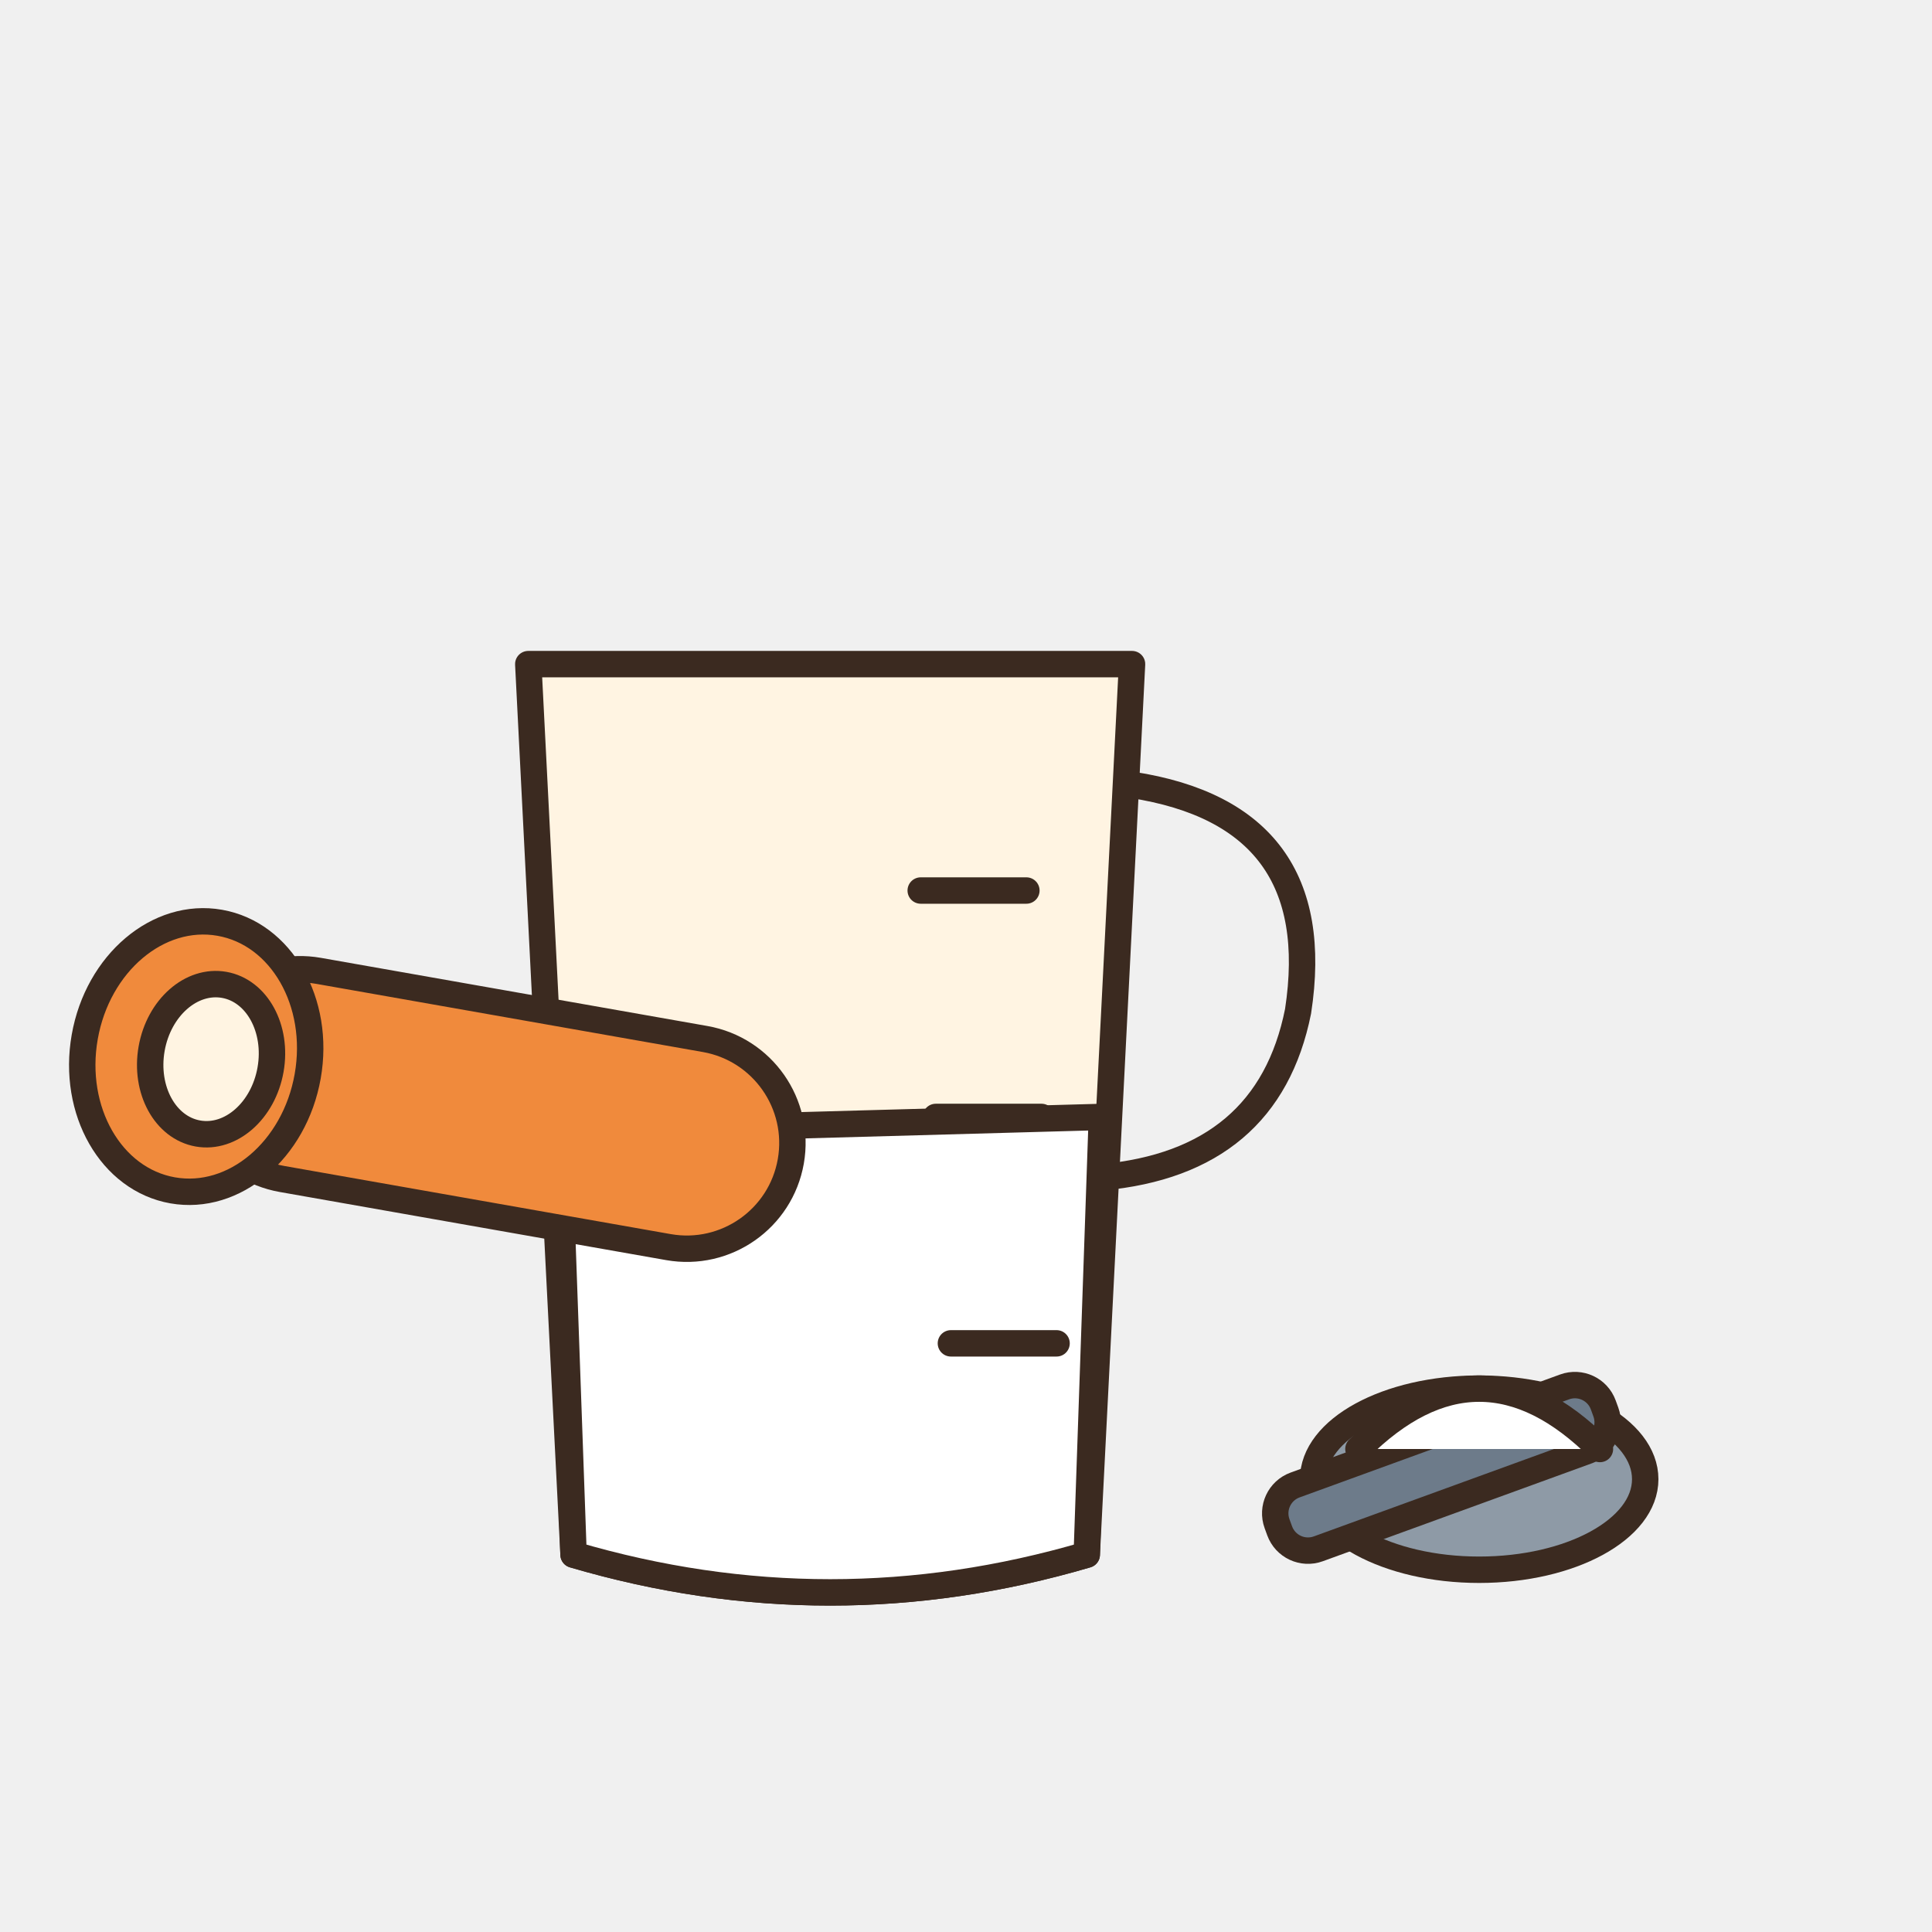
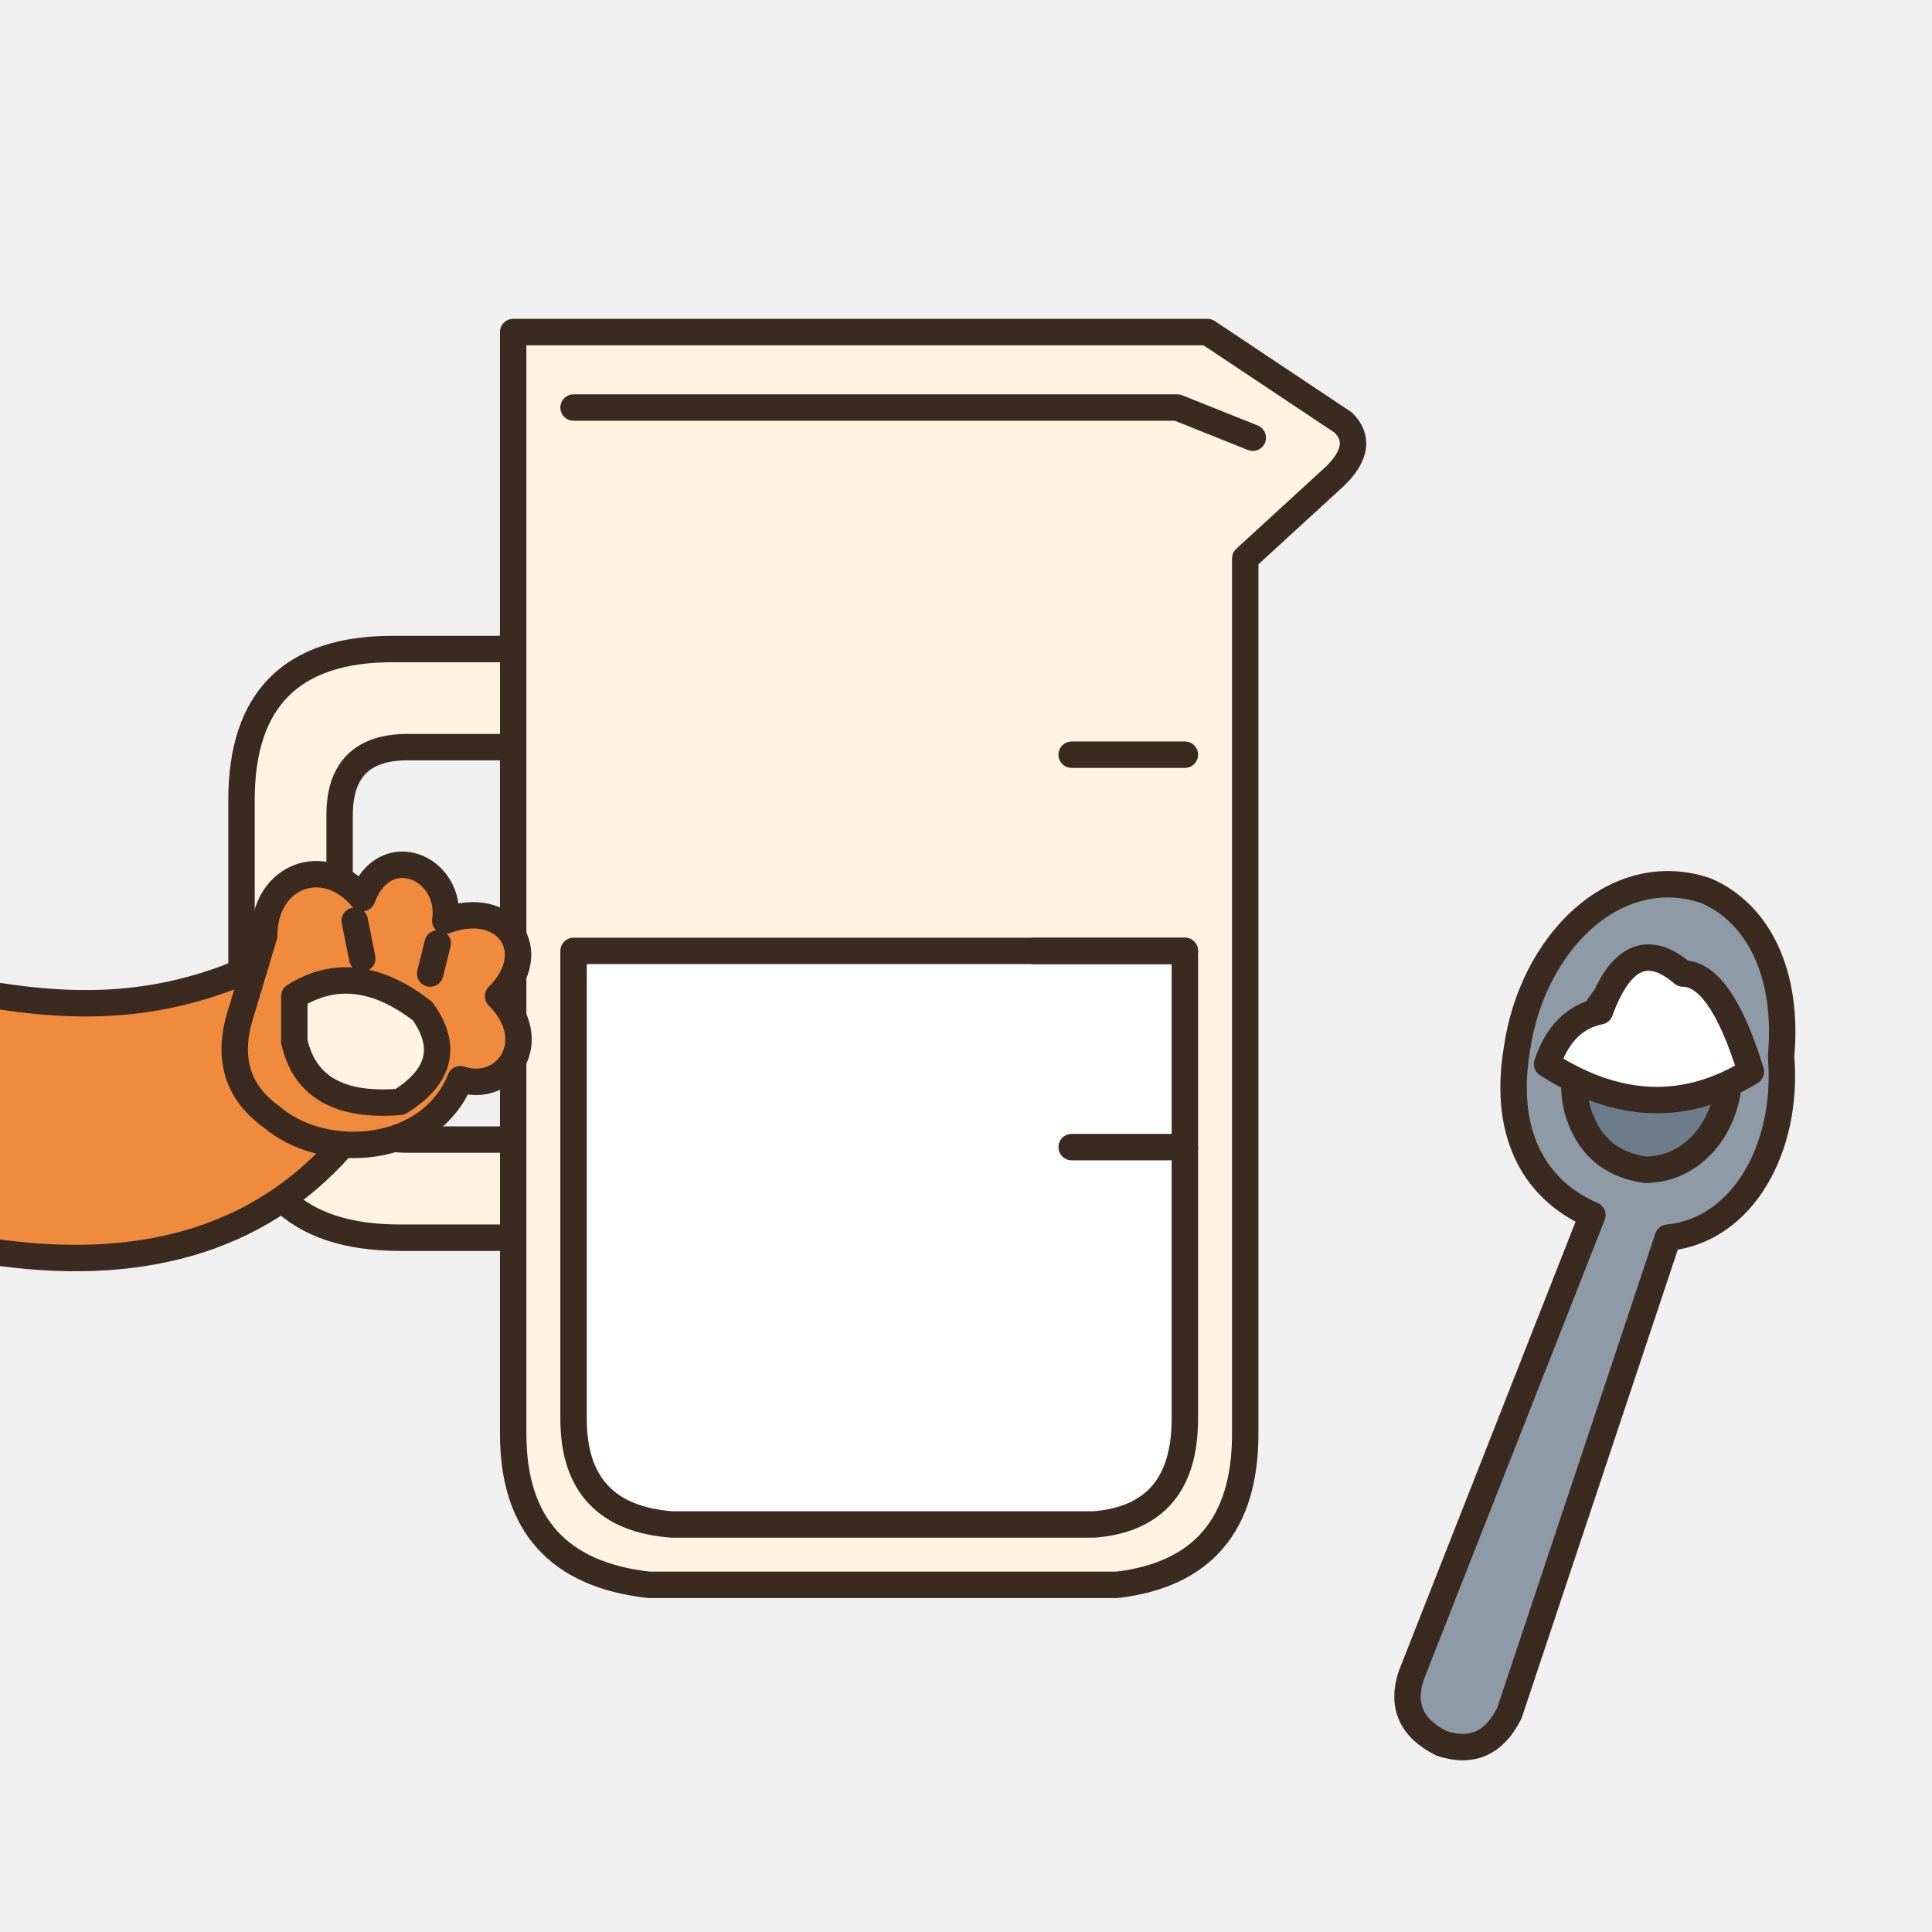
<svg xmlns="http://www.w3.org/2000/svg" viewBox="0 0 256 256">
-   <g stroke="#3B2A20" stroke-width="3.5" stroke-linecap="round" stroke-linejoin="round">
-     <path d="M70 88 L150 88 L144 206 Q110 216 76 206 Z" fill="#FFF4E2" />
-     <path d="M74 150 L146 148 L144 206 Q110 216 76 206 Z" fill="#FFFFFF" />
-     <path d="M150 104 Q176 108 172 134 Q168 154 146 156" fill="none" />
-     <path d="M122 118 l14 0 M124 148 l14 0 M126 178 l14 0" fill="none" />
-     <ellipse cx="196" cy="196" rx="22" ry="12" fill="#8E9AA6" />
-     <rect x="168" y="190" width="46" height="9" rx="4" fill="#6D7B8A" transform="rotate(-20 191 194.5)" />
-     <path d="M180 192 Q196 176 212 192" fill="#FFFFFF" />
-     <g transform="translate(26 140) rotate(-80)">
-       <rect x="-14" y="0" width="28" height="80" rx="14" fill="#F08A3C" />
-       <ellipse cx="0" cy="0" rx="18" ry="15" fill="#F08A3C" />
-       <ellipse cx="0" cy="2" rx="10" ry="8" fill="#FFF4E2" />
+   <g id="measuring" stroke="#3B2A20" stroke-width="3.5" stroke-linecap="round" stroke-linejoin="round">
+     <g id="cup-handle">
+       <path d="M73 86 L52 86 Q32 86 32 106 L32 143 Q32 164 53 164 L74 164 L74 151 L54 151 Q45 151 45 141 L45 108 Q45 99 54 99 L73 99 Z" fill="#FFF4E2" />
+     </g>
+     <g id="measuring-cup">
+       <path d="M68 44 L160 44 L178 56 Q181 59 177 63 L165 74 L165 190 Q165 208 148 210 L86 210 Q68 208 68 190 Z" fill="#FFF4E2" />
+       <path d="M76 54 L156 54 L166 58" fill="none" />
+       <path d="M76 126 L157 126 L157 188 Q157 201 145 202 L89 202 Q76 201 76 188 Z" fill="#FFFFFF" />
+       <path d="M142 100 L157 100 M137 126 L157 126 M142 152 L157 152" fill="none" />
+     </g>
+     <g id="rosa-forearm">
+       <path d="M0 132 C13 134 24 133 36 127 L46 151 Q30 170 0 166" fill="#F08A3C" />
+     </g>
+     <g id="holding-paw">
+       <path d="M35 124 C35 116 43 113 48 119 C51 111 60 115 59 122 C67 119 72 126 66 132 C72 138 67 145 61 143 C57 153 43 154 36 148 Q29 143 32 134 Z" fill="#F08A3C" />
+       <path d="M39 132 Q47 127 56 134 Q61 141 53 146 Q41 147 39 138 Z" fill="#FFF4E2" />
+       <path d="M47 122 L48 127 M58 125 L57 129" fill="none" />
+     </g>
+     <g id="measuring-spoon">
+       <path d="M226 118 C214 114 203 125 201 139 C199 151 204 158 211 161 L187 222 Q185 228 191 231 Q197 233 200 227 L221 164 C231 163 237 152 236 140 C237 129 233 121 226 118 Z" fill="#8E9AA6" />
+       <path d="M220 128 C213 128 207 139 209 147 Q211 154 218 155 C225 155 230 148 229 140 Q229 130 220 128 Z" fill="#6D7B8A" />
+       <path d="M205 141 Q207 135 212 134 Q216 123 223 129 Q228 129 232 142 Q219 150 205 141 Z" fill="#FFFFFF" />
    </g>
  </g>
</svg>
